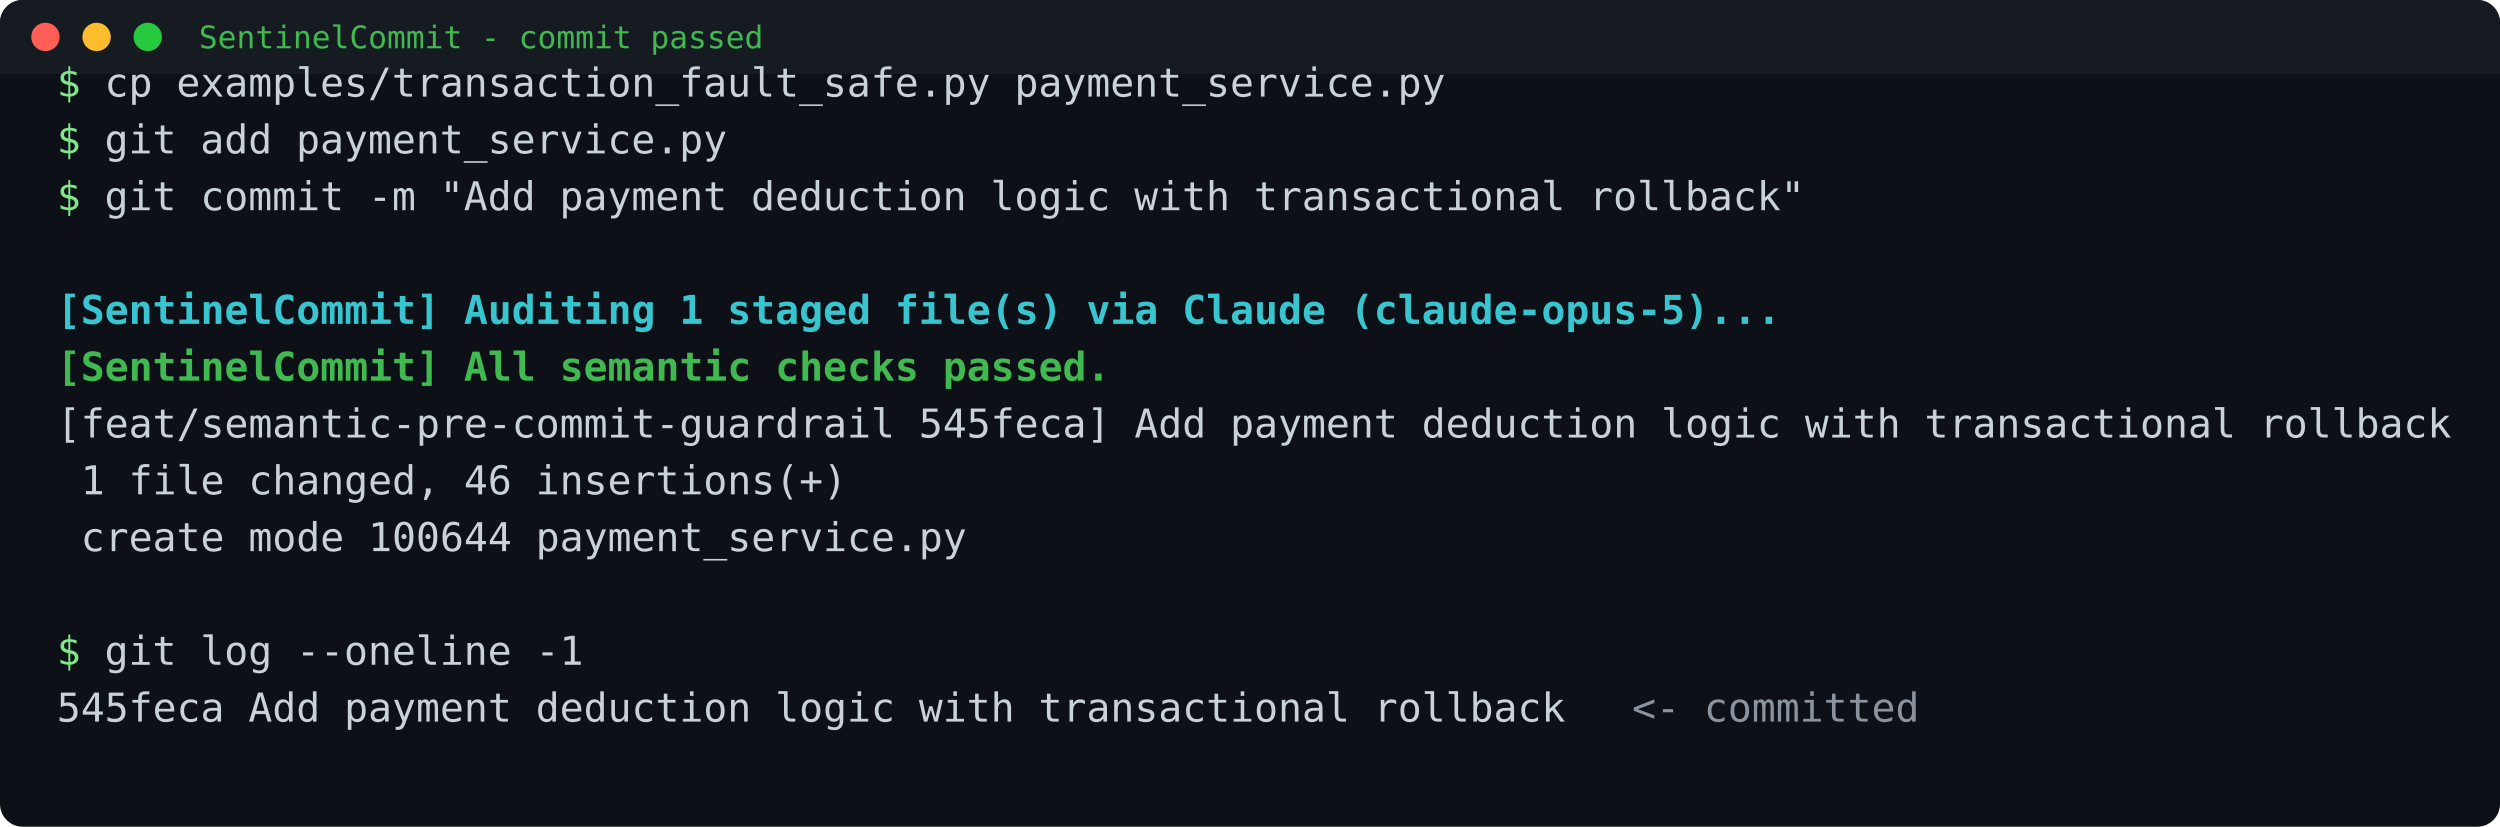
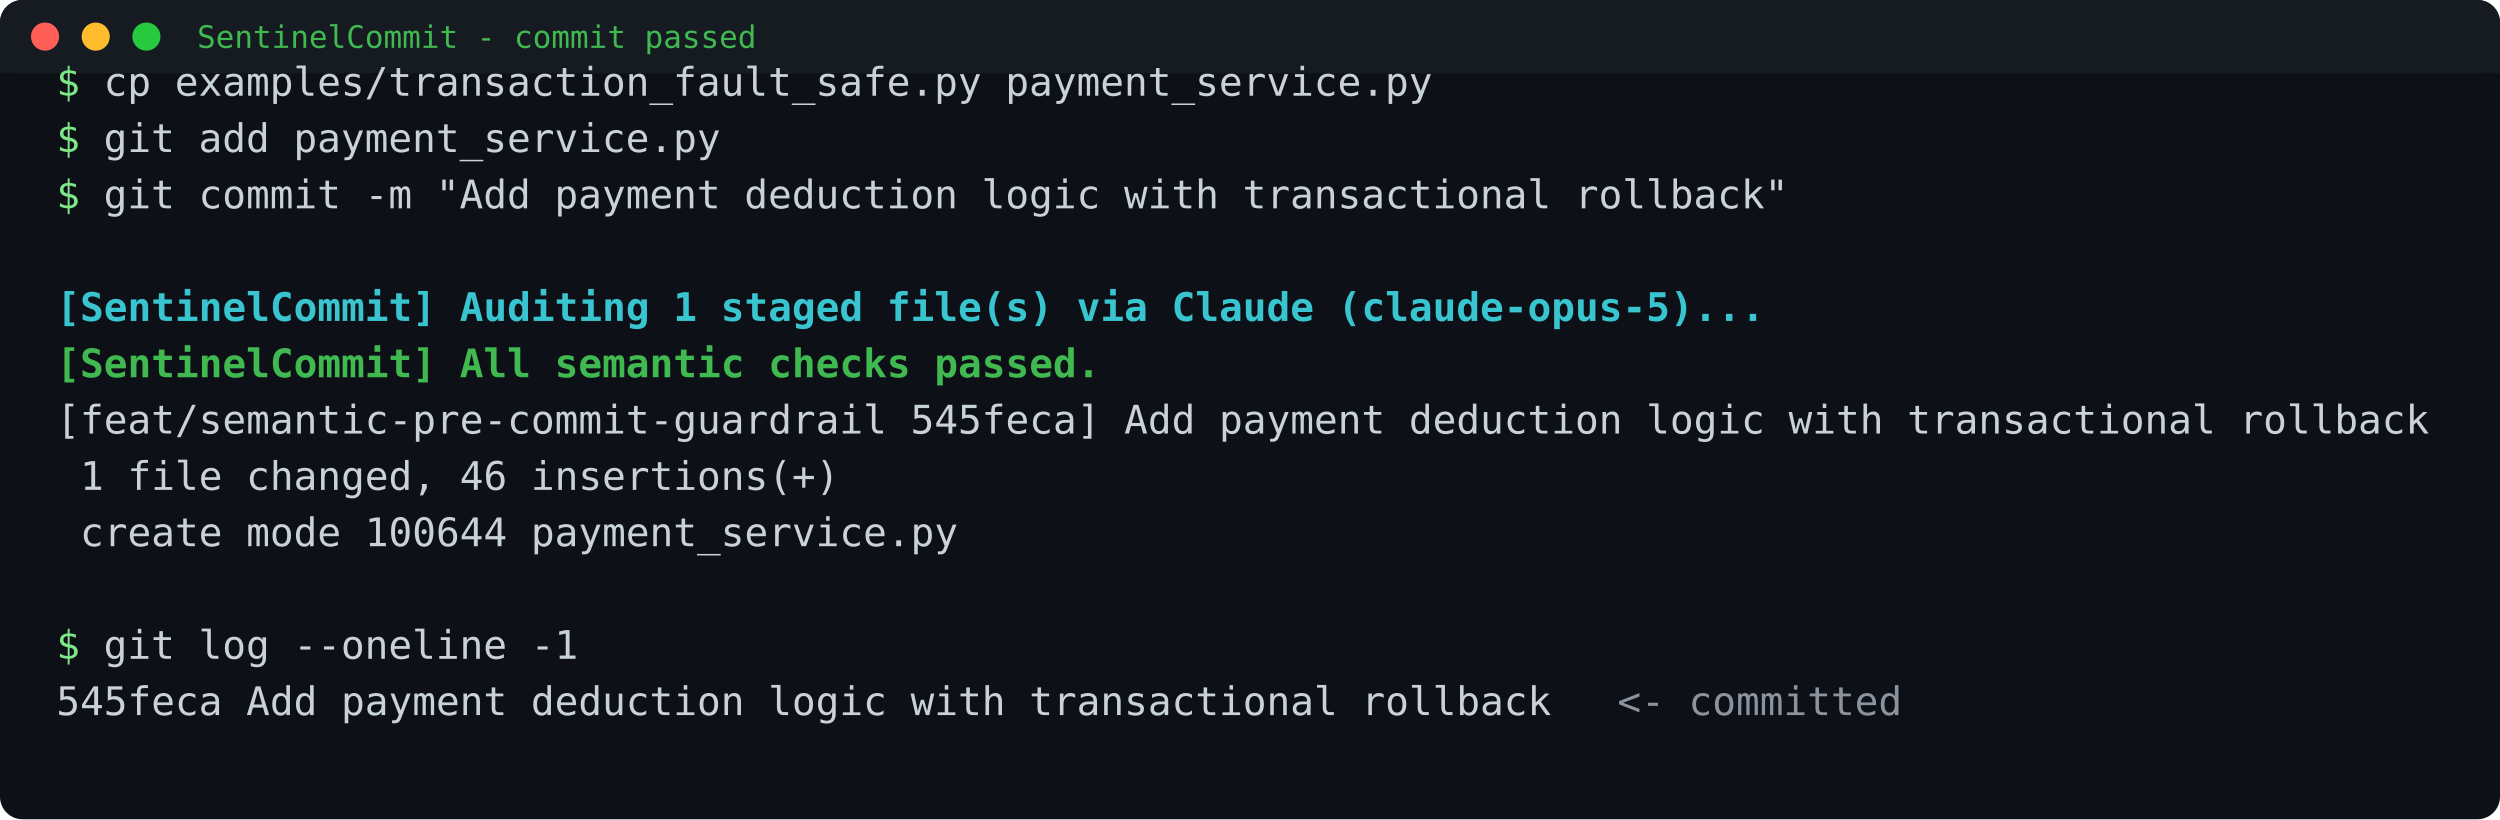
- <svg xmlns="http://www.w3.org/2000/svg" width="880" height="291" viewBox="0 0 880 291" role="img" aria-label="SentinelCommit - commit passed">
-   <rect width="880" height="291" rx="8" fill="#0d1117" />
-   <rect width="880" height="26" rx="8" fill="#161b22" />
-   <rect y="18" width="880" height="8" fill="#161b22" />
+ <svg xmlns="http://www.w3.org/2000/svg" width="888" height="291" viewBox="0 0 888 291" role="img" aria-label="SentinelCommit - commit passed">
+   <rect width="888" height="291" rx="8" fill="#0d1117" />
+   <rect width="888" height="26" rx="8" fill="#161b22" />
+   <rect y="18" width="888" height="8" fill="#161b22" />
  <circle cx="16" cy="13" r="5" fill="#ff5f56" />
  <circle cx="34" cy="13" r="5" fill="#ffbd2e" />
  <circle cx="52" cy="13" r="5" fill="#27c93f" />
  <text x="70" y="17" font-family="ui-monospace,SFMono-Regular,Menlo,Consolas,monospace" font-size="11" fill="#3fb950">SentinelCommit - commit passed</text>
  <g font-family="ui-monospace,SFMono-Regular,Menlo,Consolas,monospace" font-size="14">
-     <text x="20.0" y="34" fill="#7ee787" xml:space="preserve">$ </text>
-     <text x="36.8" y="34" fill="#c9d1d9" xml:space="preserve">cp examples/transaction_fault_safe.py payment_service.py</text>
-     <text x="20.0" y="54" fill="#7ee787" xml:space="preserve">$ </text>
-     <text x="36.8" y="54" fill="#c9d1d9" xml:space="preserve">git add payment_service.py</text>
-     <text x="20.0" y="74" fill="#7ee787" xml:space="preserve">$ </text>
-     <text x="36.8" y="74" fill="#c9d1d9" xml:space="preserve">git commit -m "Add payment deduction logic with transactional rollback"</text>
-     <text x="20.0" y="114" fill="#39c5cf" font-weight="bold" xml:space="preserve">[SentinelCommit] Auditing 1 staged file(s) via Claude (claude-opus-5)...</text>
-     <text x="20.0" y="134" fill="#3fb950" font-weight="bold" xml:space="preserve">[SentinelCommit] All semantic checks passed.</text>
-     <text x="20.0" y="154" fill="#c9d1d9" xml:space="preserve">[feat/semantic-pre-commit-guardrail 545feca] Add payment deduction logic with transactional rollback</text>
-     <text x="20.0" y="174" fill="#c9d1d9" xml:space="preserve"> 1 file changed, 46 insertions(+)</text>
-     <text x="20.0" y="194" fill="#c9d1d9" xml:space="preserve"> create mode 100644 payment_service.py</text>
-     <text x="20.0" y="234" fill="#7ee787" xml:space="preserve">$ </text>
-     <text x="36.8" y="234" fill="#c9d1d9" xml:space="preserve">git log --oneline -1</text>
-     <text x="20.0" y="254" fill="#c9d1d9" xml:space="preserve">545feca Add payment deduction logic with transactional rollback</text>
-     <text x="549.2" y="254" fill="#8b949e" xml:space="preserve">   &lt;- committed</text>
+     <text x="20.0" y="34" fill="#7ee787" textLength="16.8" lengthAdjust="spacingAndGlyphs" xml:space="preserve">$ </text>
+     <text x="36.8" y="34" fill="#c9d1d9" textLength="470.4" lengthAdjust="spacingAndGlyphs" xml:space="preserve">cp examples/transaction_fault_safe.py payment_service.py</text>
+     <text x="20.0" y="54" fill="#7ee787" textLength="16.8" lengthAdjust="spacingAndGlyphs" xml:space="preserve">$ </text>
+     <text x="36.8" y="54" fill="#c9d1d9" textLength="218.4" lengthAdjust="spacingAndGlyphs" xml:space="preserve">git add payment_service.py</text>
+     <text x="20.0" y="74" fill="#7ee787" textLength="16.8" lengthAdjust="spacingAndGlyphs" xml:space="preserve">$ </text>
+     <text x="36.8" y="74" fill="#c9d1d9" textLength="596.4" lengthAdjust="spacingAndGlyphs" xml:space="preserve">git commit -m "Add payment deduction logic with transactional rollback"</text>
+     <text x="20.0" y="114" fill="#39c5cf" font-weight="bold" textLength="604.8" lengthAdjust="spacingAndGlyphs" xml:space="preserve">[SentinelCommit] Auditing 1 staged file(s) via Claude (claude-opus-5)...</text>
+     <text x="20.0" y="134" fill="#3fb950" font-weight="bold" textLength="369.6" lengthAdjust="spacingAndGlyphs" xml:space="preserve">[SentinelCommit] All semantic checks passed.</text>
+     <text x="20.0" y="154" fill="#c9d1d9" textLength="840.0" lengthAdjust="spacingAndGlyphs" xml:space="preserve">[feat/semantic-pre-commit-guardrail 545feca] Add payment deduction logic with transactional rollback</text>
+     <text x="20.0" y="174" fill="#c9d1d9" textLength="277.2" lengthAdjust="spacingAndGlyphs" xml:space="preserve"> 1 file changed, 46 insertions(+)</text>
+     <text x="20.0" y="194" fill="#c9d1d9" textLength="319.2" lengthAdjust="spacingAndGlyphs" xml:space="preserve"> create mode 100644 payment_service.py</text>
+     <text x="20.0" y="234" fill="#7ee787" textLength="16.8" lengthAdjust="spacingAndGlyphs" xml:space="preserve">$ </text>
+     <text x="36.8" y="234" fill="#c9d1d9" textLength="168.0" lengthAdjust="spacingAndGlyphs" xml:space="preserve">git log --oneline -1</text>
+     <text x="20.0" y="254" fill="#c9d1d9" textLength="529.2" lengthAdjust="spacingAndGlyphs" xml:space="preserve">545feca Add payment deduction logic with transactional rollback</text>
+     <text x="549.2" y="254" fill="#8b949e" textLength="126.0" lengthAdjust="spacingAndGlyphs" xml:space="preserve">   &lt;- committed</text>
  </g>
</svg>
